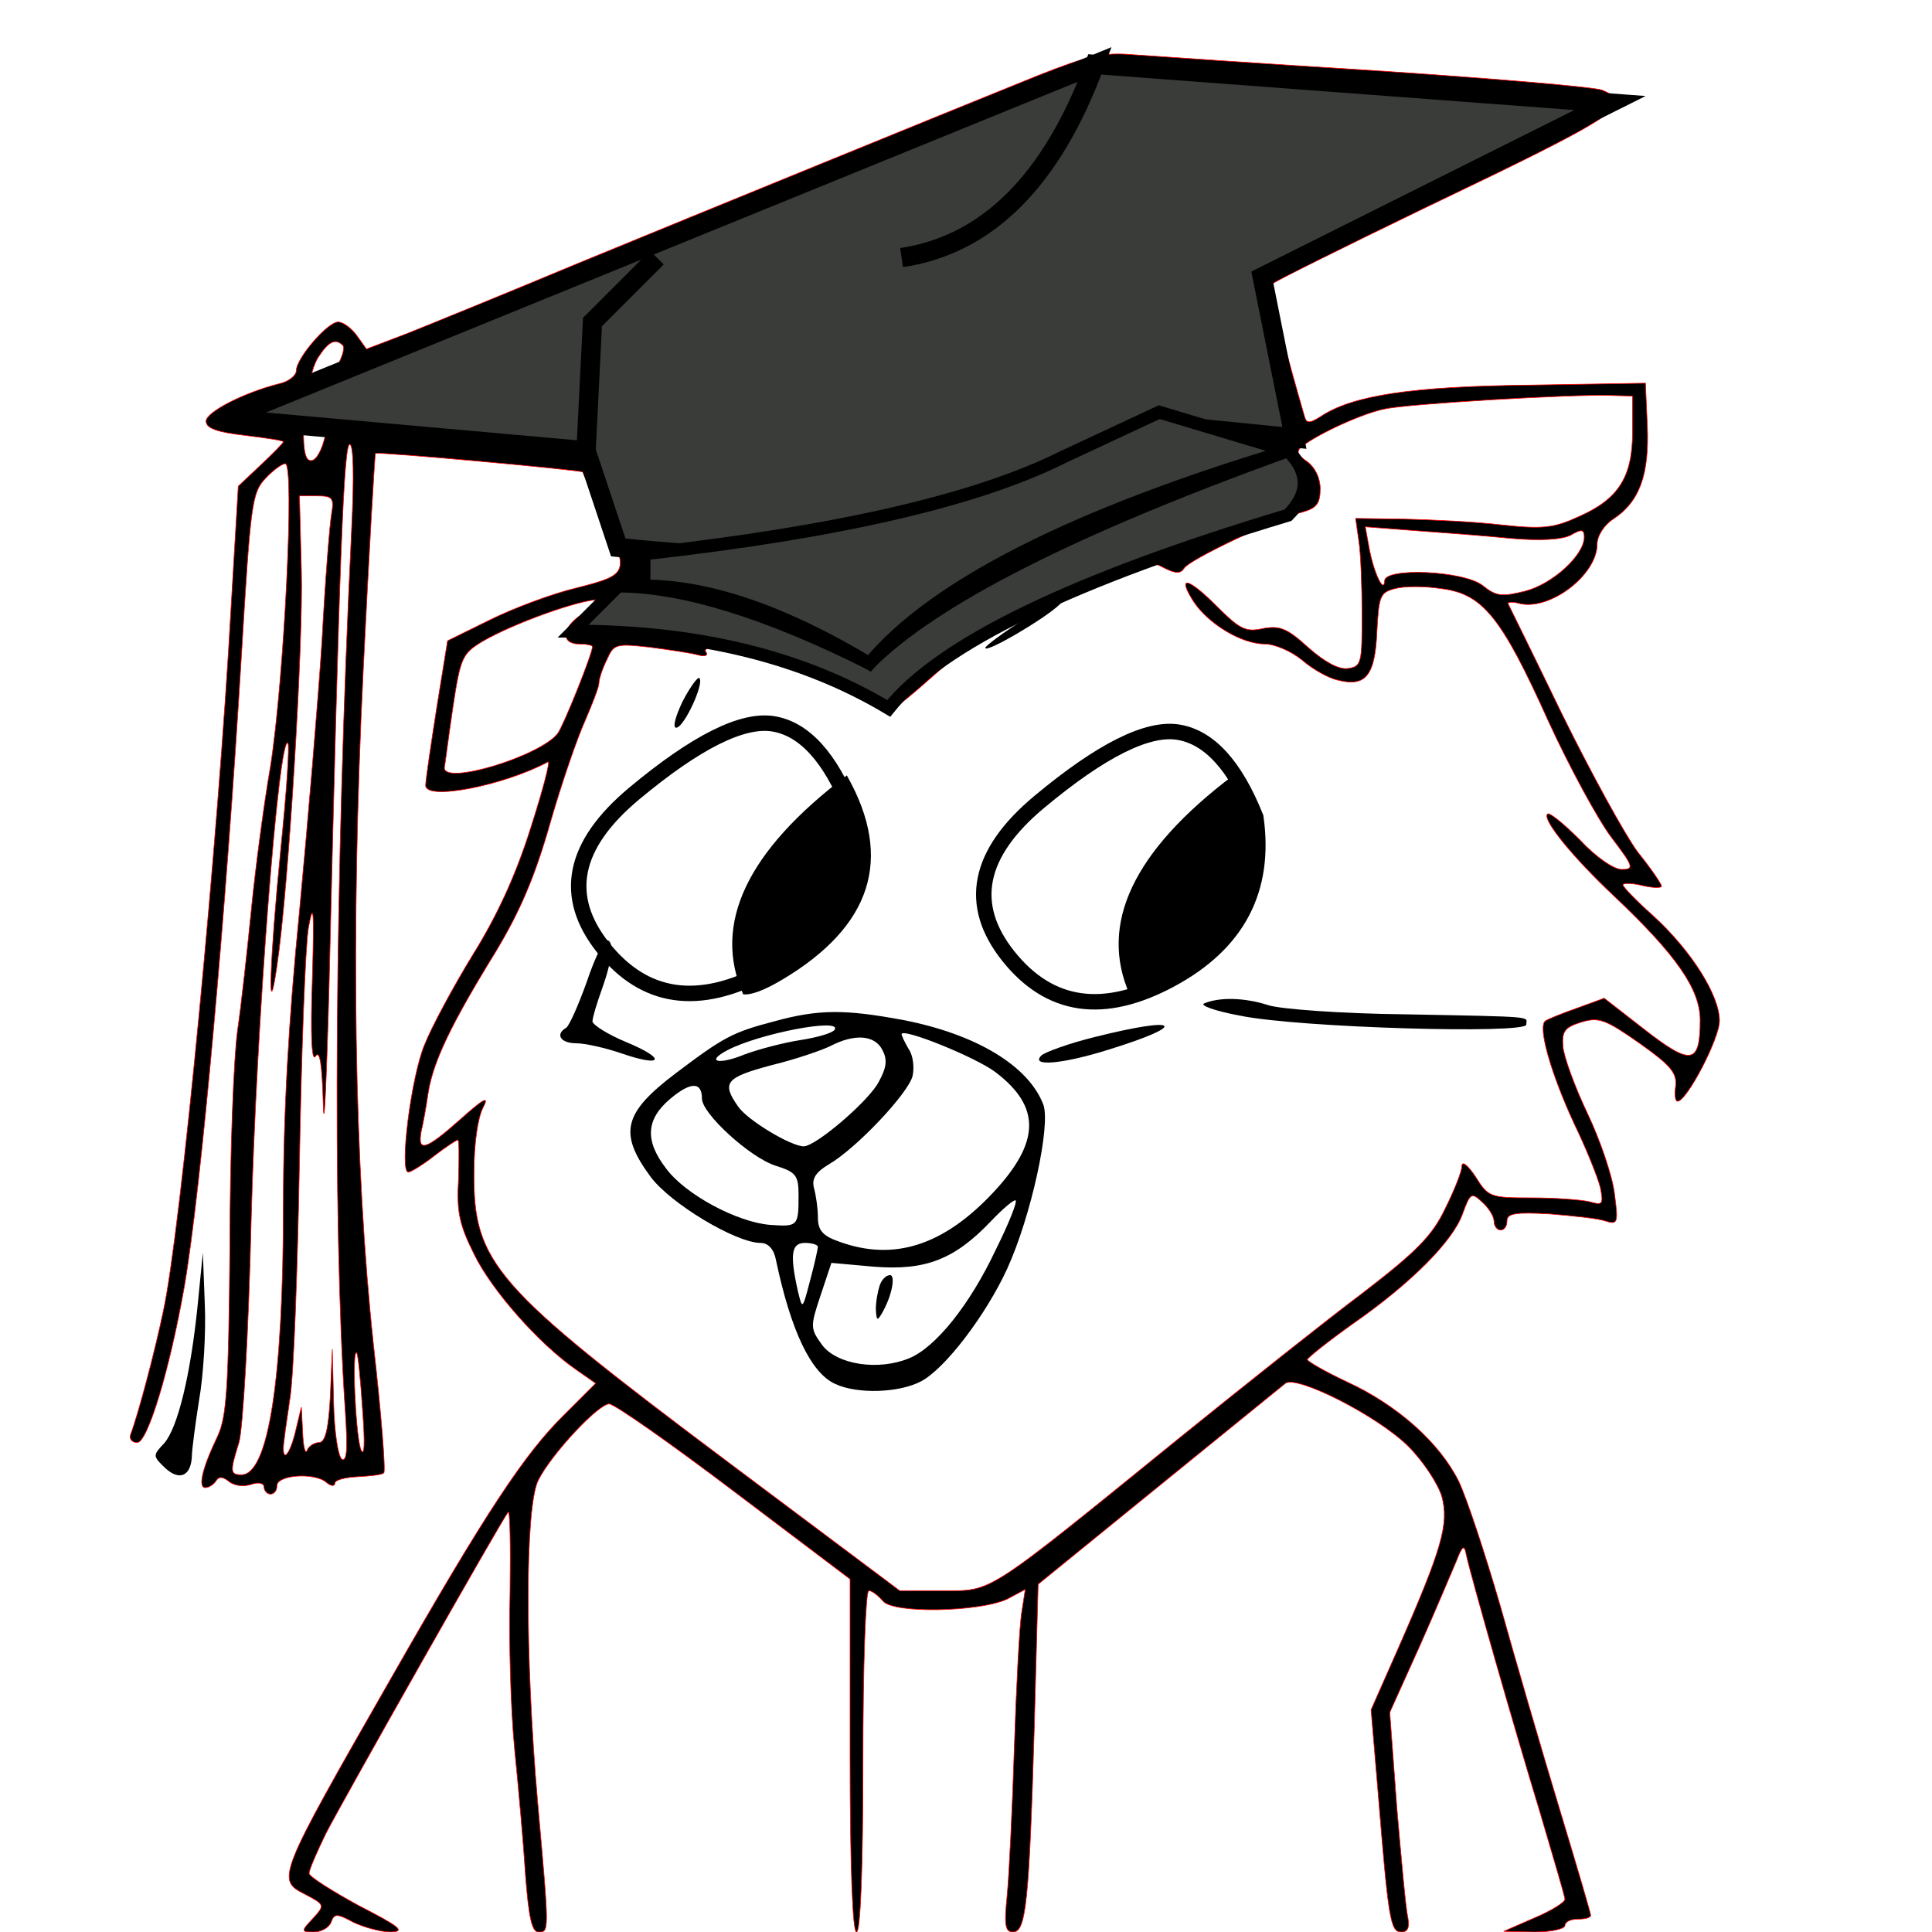
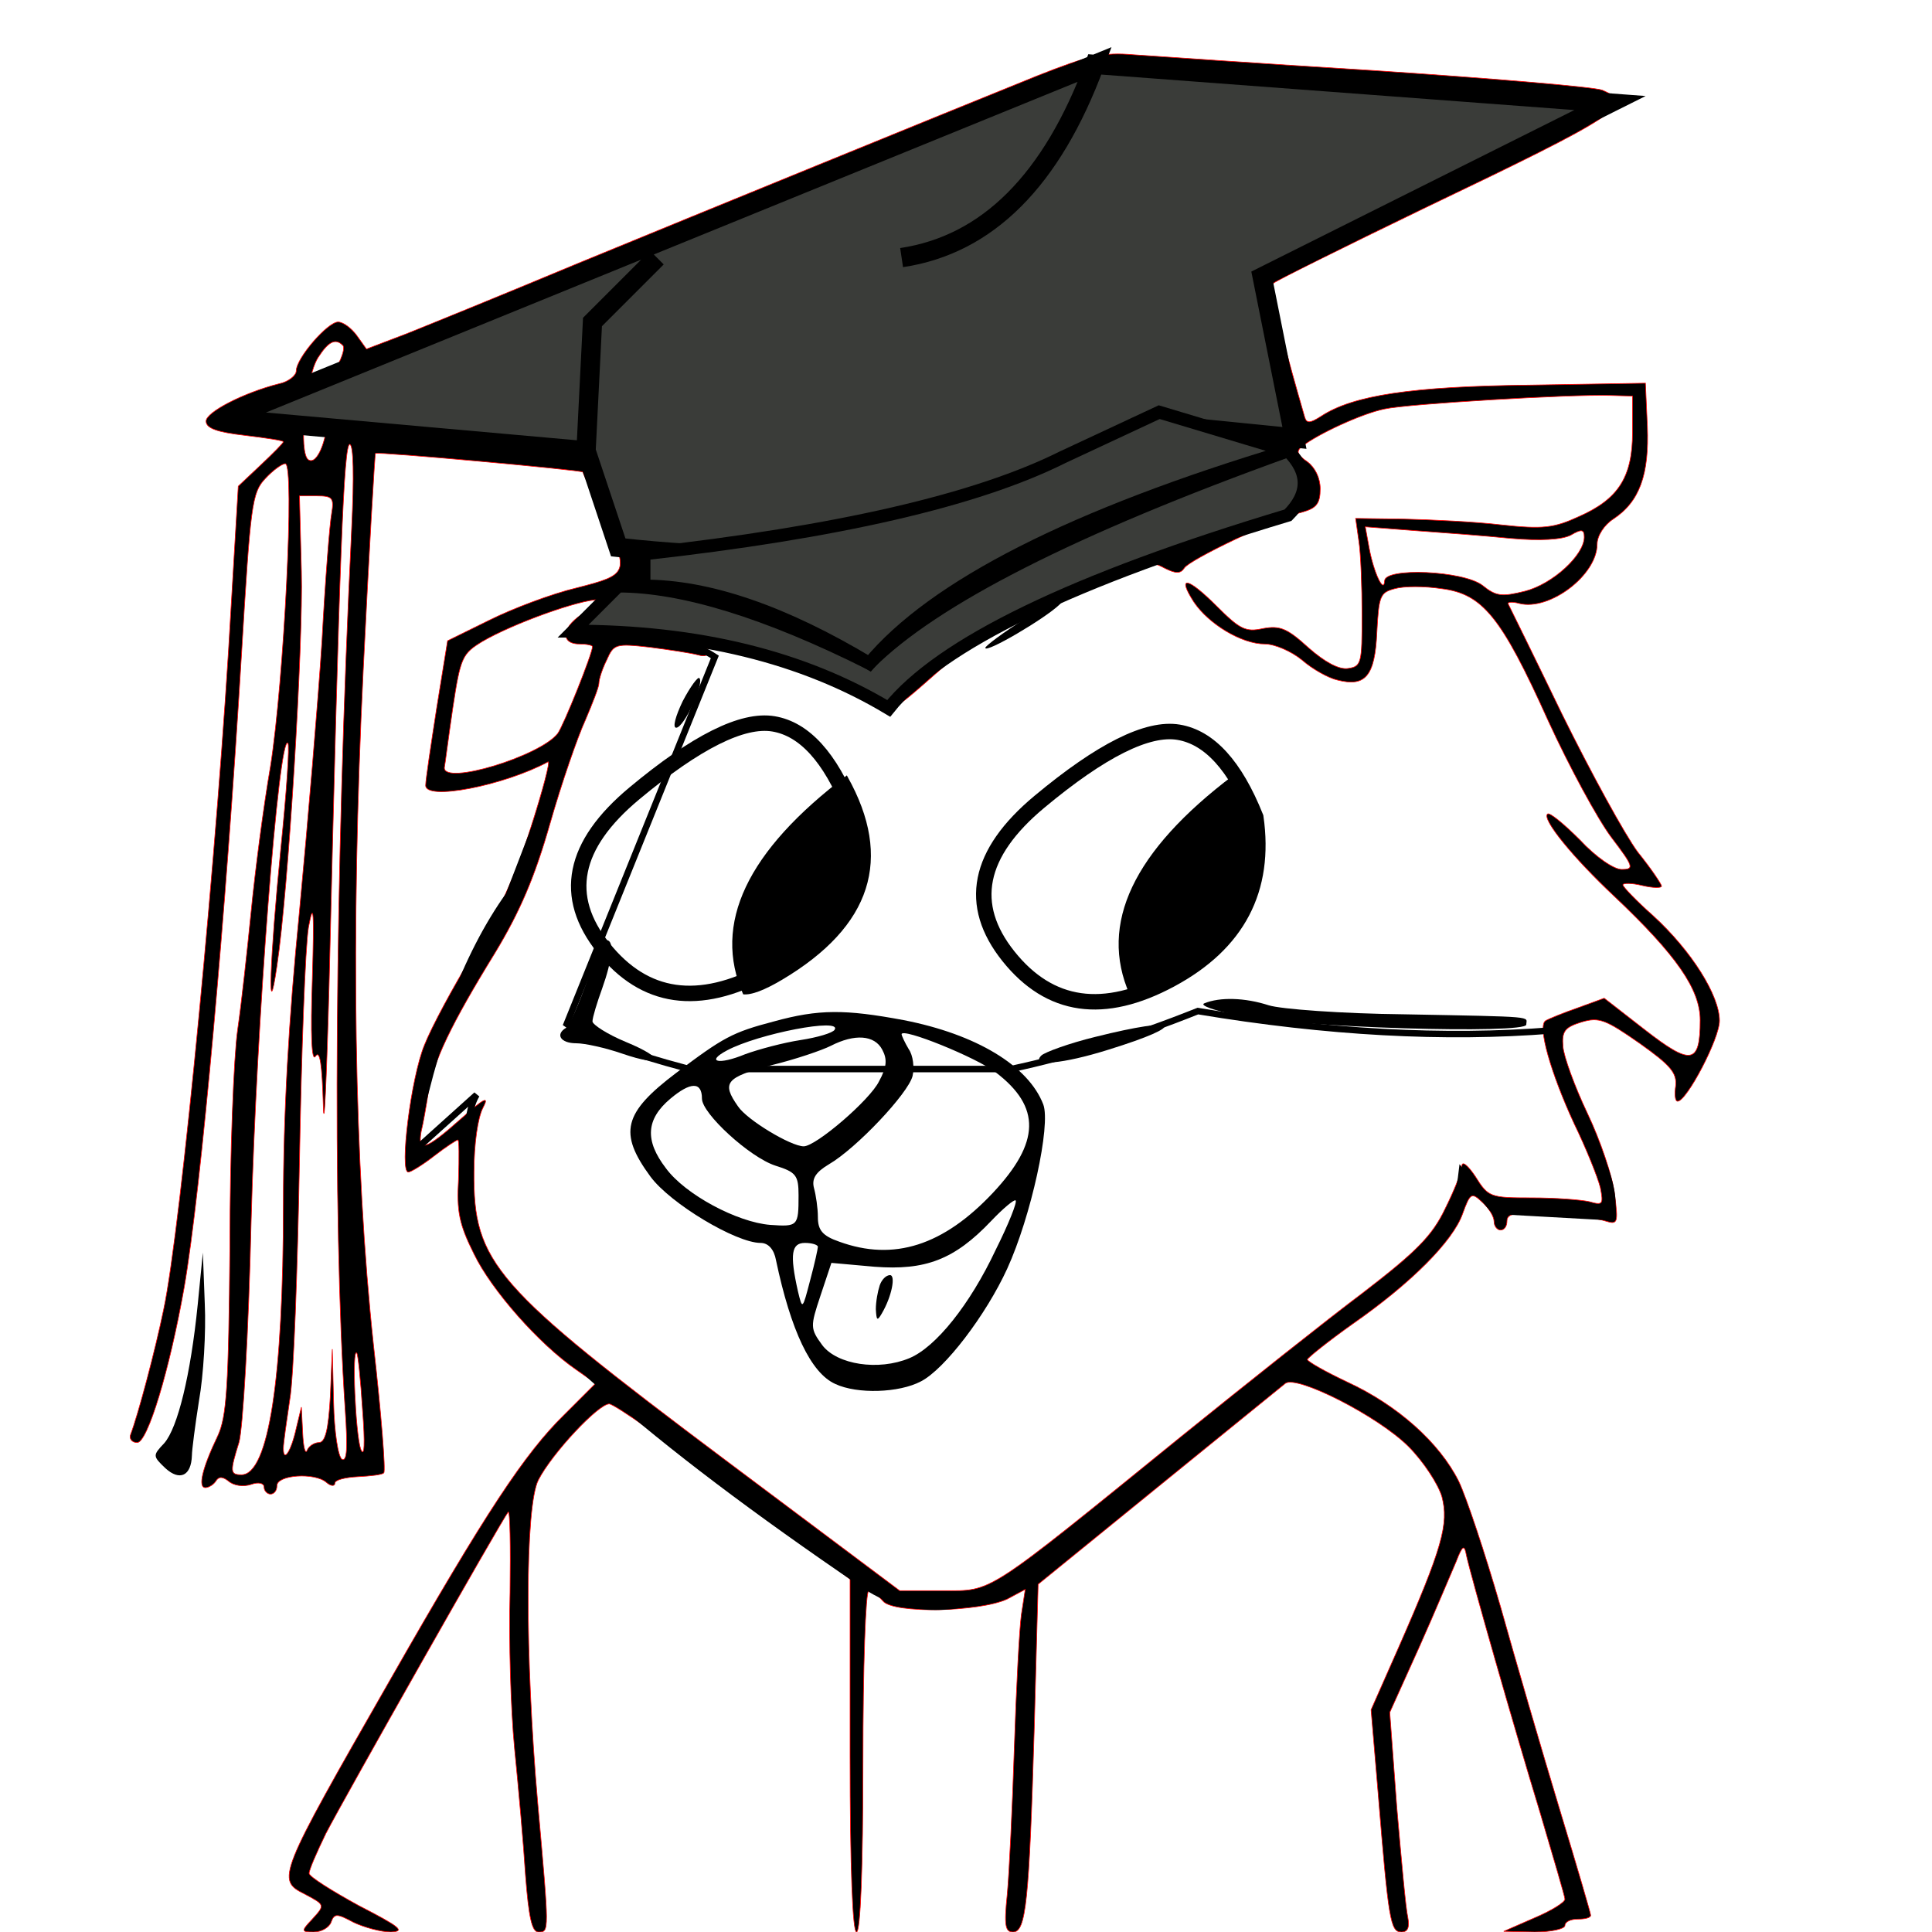
<svg xmlns="http://www.w3.org/2000/svg" version="1.0" width="300pt" height="300pt" viewBox="0 0 300 300" preserveAspectRatio="xMidYMid meet">
  <g transform="translate(0,300) scale(0.1,-0.1)" fill="#000000" stroke="none">
    <path stroke="red" d="M1610 2882 c-163 -66 -506 -206 -715 -292 -110 -46 -228 -94 -263 -108 l-63 -24 -15 21 c-8 11 -21 21 -29 21 -16 0 -65 -56 -65 -76 0 -7 -12 -17 -27 -20 -55 -14 -113 -44 -113 -58 0 -11 17 -17 60 -22 33 -4 60 -8 60 -10 0 -2 -16 -18 -35 -36 l-35 -33 -11 -185 c-20 -362 -78 -968 -105 -1094 -13 -63 -39 -161 -51 -193 -3 -7 2 -13 10 -13 16 0 50 111 73 241 26 150 65 583 89 983 14 232 16 251 37 273 12 13 26 23 31 23 15 0 -2 -337 -23 -470 -11 -63 -24 -164 -30 -225 -6 -60 -15 -143 -21 -184 -6 -41 -12 -192 -12 -335 -2 -221 -5 -266 -19 -296 -24 -50 -31 -80 -19 -80 5 0 13 5 16 10 5 8 11 7 20 0 8 -7 23 -9 35 -5 11 4 20 2 20 -4 0 -6 5 -11 10 -11 6 0 10 6 10 13 0 17 59 21 77 5 7 -6 13 -6 13 -1 0 5 16 9 36 10 19 1 38 3 40 6 3 3 -4 92 -16 198 -30 279 -36 638 -16 1048 9 184 18 336 19 337 3 3 321 -26 322 -29 0 -1 14 -31 30 -66 43 -91 42 -93 -40 -114 -38 -9 -99 -32 -135 -50 l-65 -32 -17 -105 c-9 -58 -17 -111 -17 -119 -2 -25 121 -1 190 36 4 2 -8 -44 -27 -103 -23 -73 -52 -136 -90 -197 -30 -49 -64 -112 -75 -140 -21 -51 -39 -197 -25 -197 4 0 22 11 40 25 18 14 35 25 37 25 2 0 2 -27 1 -61 -3 -50 1 -70 24 -116 27 -56 101 -140 159 -180 l30 -21 -49 -49 c-61 -60 -121 -150 -271 -413 -174 -304 -176 -309 -132 -331 32 -17 32 -17 12 -39 -18 -19 -17 -20 2 -20 12 0 24 7 27 15 5 14 9 14 35 0 17 -8 43 -15 58 -15 23 1 14 8 -50 41 -42 23 -77 45 -77 50 0 6 12 33 26 62 29 56 273 487 283 499 3 4 4 -52 3 -125 -2 -73 1 -181 7 -242 6 -60 14 -149 17 -197 5 -65 10 -88 20 -88 17 0 17 -2 -1 200 -20 228 -20 461 1 502 21 41 93 118 110 118 8 0 95 -61 194 -136 l180 -136 0 -274 c0 -176 4 -274 10 -274 6 0 10 95 10 265 0 146 4 265 9 265 5 0 14 -7 22 -16 16 -20 150 -17 193 3 l28 15 -6 -39 c-3 -21 -8 -114 -11 -208 -3 -93 -8 -196 -11 -227 -5 -48 -3 -58 9 -58 20 0 25 45 33 317 l6 223 187 152 c102 83 191 155 197 160 18 13 144 -51 191 -98 23 -23 46 -58 52 -78 11 -42 1 -79 -68 -236 l-42 -95 11 -130 c16 -196 19 -215 36 -215 10 0 13 7 10 23 -3 12 -10 89 -17 170 l-11 148 46 102 c25 56 50 116 57 132 10 26 13 27 16 10 8 -36 74 -267 114 -398 21 -71 39 -132 39 -136 0 -5 -21 -18 -47 -29 l-48 -21 48 -1 c26 0 47 5 47 10 0 6 9 10 20 10 11 0 20 2 20 6 0 3 -22 78 -49 167 -27 89 -68 230 -91 312 -24 83 -53 170 -65 195 -30 60 -95 118 -173 154 -34 16 -62 32 -62 35 1 3 32 28 70 55 92 64 156 129 171 171 12 33 14 34 31 18 10 -9 18 -22 18 -30 0 -7 5 -13 10 -13 6 0 10 6 10 14 0 12 13 14 67 11 36 -3 75 -7 86 -11 19 -6 20 -3 14 42 -3 27 -22 83 -42 125 -20 42 -37 89 -38 104 -2 24 3 30 29 38 27 8 37 4 90 -33 48 -34 58 -46 56 -66 -2 -13 -1 -24 3 -24 14 0 65 97 65 125 0 39 -43 108 -103 163 -26 23 -47 45 -47 48 0 3 14 3 30 -1 17 -4 30 -4 30 -1 0 3 -16 27 -37 53 -20 27 -72 122 -117 213 -44 91 -82 168 -84 172 -2 3 6 4 17 1 47 -12 121 44 121 92 0 13 11 30 25 39 41 27 56 69 53 144 l-3 67 -180 -3 c-183 -2 -274 -16 -323 -48 -17 -11 -23 -12 -26 -2 -2 7 -16 55 -30 107 -15 52 -24 97 -19 101 4 4 109 56 233 116 305 146 330 162 278 184 -13 5 -169 18 -348 30 -179 11 -350 23 -380 25 -47 4 -69 -1 -150 -33z m67 -84 c-56 -79 -81 -102 -187 -172 -47 -31 -81 -56 -76 -56 4 0 36 13 71 30 77 37 149 100 217 192 l52 70 65 -6 c37 -3 111 -9 166 -12 348 -23 439 -31 420 -39 -11 -4 -120 -57 -242 -116 -170 -82 -223 -112 -223 -126 0 -10 14 -63 30 -118 16 -55 30 -103 30 -107 0 -4 -51 -8 -112 -10 -113 -4 -113 -4 -283 -72 -154 -61 -183 -69 -305 -86 -74 -10 -172 -21 -217 -25 l-81 -7 -35 75 c-19 41 -38 77 -43 80 -5 3 -9 46 -8 96 l1 90 39 44 c21 24 55 51 74 59 19 9 172 71 340 138 168 68 314 129 324 136 35 24 30 6 -17 -58z m-747 -275 c-51 -45 -52 -47 -45 -89 3 -25 1 -61 -6 -85 l-13 -41 -60 5 c-34 4 -100 9 -148 13 l-88 7 0 28 c0 34 2 35 195 114 77 31 156 65 175 76 19 10 37 18 39 19 2 0 -20 -21 -49 -47z m-398 -59 c4 -3 0 -17 -8 -32 -8 -15 -14 -44 -14 -64 0 -48 -17 -91 -31 -82 -16 10 -5 128 15 159 16 25 27 30 38 19z m36 -48 c-12 -9 -18 -27 -18 -52 0 -22 -4 -34 -9 -28 -14 15 -1 82 18 87 26 7 27 7 9 -7z m1967 -87 c0 -70 -22 -104 -83 -131 -39 -18 -56 -20 -121 -13 -42 5 -110 8 -151 9 l-75 1 5 -35 c3 -19 5 -71 5 -115 0 -75 -1 -80 -22 -83 -14 -2 -36 10 -61 32 -33 30 -44 35 -71 30 -27 -6 -36 -1 -72 35 -45 45 -62 48 -35 6 23 -34 74 -65 110 -65 15 0 41 -11 58 -25 16 -14 41 -28 55 -31 43 -11 58 6 61 74 3 57 5 62 28 68 14 4 46 4 72 0 64 -8 93 -43 166 -205 33 -72 77 -153 98 -181 35 -46 36 -50 16 -50 -12 0 -40 19 -65 46 -25 25 -47 43 -50 40 -9 -8 40 -68 104 -128 96 -91 133 -144 133 -192 0 -69 -14 -71 -86 -15 l-63 49 -41 -15 c-23 -8 -45 -17 -50 -20 -13 -8 8 -81 44 -159 19 -39 37 -84 41 -100 5 -26 4 -28 -17 -22 -13 3 -53 6 -90 6 -64 0 -67 1 -87 33 -12 18 -21 25 -21 16 0 -8 -12 -38 -26 -66 -20 -42 -45 -67 -127 -130 -56 -42 -183 -143 -282 -223 -308 -250 -293 -240 -371 -240 l-67 0 -271 203 c-360 270 -391 306 -390 447 0 44 6 85 14 100 10 19 2 15 -35 -18 -54 -48 -67 -52 -61 -19 3 12 8 40 11 61 8 48 35 105 104 217 38 63 61 116 85 200 18 63 43 135 55 161 11 26 21 51 21 57 0 6 5 22 12 36 11 25 14 26 67 20 31 -4 64 -9 75 -12 11 -3 16 -1 12 5 -4 6 9 8 36 5 91 -10 140 -26 191 -64 58 -44 49 -46 139 33 71 61 213 149 224 138 5 -5 28 -1 54 11 37 17 48 18 68 7 18 -9 25 -9 31 0 8 13 142 77 184 87 21 6 27 13 27 36 0 17 -8 33 -20 42 -16 11 -18 16 -8 24 24 19 93 51 128 58 36 8 290 23 350 21 l35 -1 0 -56z m-1989 -151 c-26 -536 -30 -1071 -10 -1367 4 -59 3 -81 -5 -77 -6 4 -12 42 -13 89 l-2 82 -3 -72 c-3 -54 -8 -73 -18 -73 -7 0 -16 -6 -18 -12 -3 -7 -6 5 -7 27 l-2 40 -8 -33 c-8 -36 -20 -54 -20 -31 0 8 5 42 10 76 6 34 12 201 15 370 3 169 9 333 14 363 8 43 9 26 6 -80 -3 -88 -1 -130 5 -120 7 10 10 -13 12 -75 1 -49 5 34 9 185 16 672 23 840 32 840 6 0 7 -49 3 -132z m1441 115 c-4 -3 -49 -17 -99 -30 -125 -31 -370 -153 -460 -227 l-67 -56 -33 20 c-44 25 -191 67 -267 76 -42 4 -61 11 -61 20 0 10 14 14 48 14 26 0 126 11 222 24 161 22 186 28 318 80 78 30 155 62 170 70 19 11 59 15 131 16 57 0 101 -3 98 -7z m30 -56 c-3 -8 -18 -18 -34 -21 -15 -4 -57 -21 -92 -38 -41 -19 -66 -27 -73 -20 -6 6 -30 -1 -69 -19 -65 -32 -73 -34 -64 -19 25 41 -183 -82 -267 -158 -37 -34 -58 -38 -41 -9 48 84 406 266 608 309 25 6 39 -6 32 -25z m-1502 -34 c-3 -16 -10 -104 -15 -198 -6 -93 -22 -282 -35 -420 -17 -172 -25 -314 -25 -455 0 -270 -23 -420 -65 -420 -18 0 -18 5 -4 50 6 20 15 169 19 345 8 305 43 756 57 741 3 -2 -2 -76 -11 -164 -17 -171 -21 -285 -6 -182 18 119 41 501 38 613 l-3 117 27 0 c24 0 27 -3 23 -27z m1831 -39 c46 -4 79 -2 93 5 17 10 21 9 21 -3 0 -28 -49 -73 -92 -84 -36 -9 -45 -8 -66 9 -30 23 -152 28 -152 7 -1 -21 -17 13 -24 51 l-6 33 78 -6 c42 -3 109 -8 148 -12z m-1428 -111 c-42 -17 -54 -53 -18 -53 11 0 20 -2 20 -4 0 -11 -45 -123 -54 -135 -27 -35 -177 -81 -176 -53 1 4 6 45 13 92 12 80 15 85 46 104 48 28 151 65 181 65 21 0 19 -2 -12 -16z m182 -8 c134 -28 218 -56 242 -83 23 -25 14 -23 -32 8 -45 30 -163 52 -290 54 -120 1 -134 6 -70 24 50 14 66 14 150 -3z m-537 -1235 c4 -52 3 -75 -3 -60 -8 24 -14 158 -6 149 2 -2 6 -42 9 -89z" />
    <path d="M1593 2040 c-35 -22 -63 -43 -63 -46 0 -9 92 45 115 67 29 28 17 23 -52 -21z" />
    <path d="M1060 1911 c-11 -23 -16 -41 -10 -41 12 0 44 69 36 77 -2 3 -14 -13 -26 -36z" />
    <g id="right_eye">
      <path stroke="black" stroke-width="24" fill="none" d="M 1950 1731 q -48 120 -120 132 t -216 -108 t -48 -240 t 252 -36 t 132 252 z" />
      <path d="M 1915 1796 Q 1682 1620 1754 1456 Q 1773 1454 1815 1479 Q 2023 1603 1916 1794 z" />
    </g>
    <g id="left_eye">
      <path stroke="black" stroke-width="24" fill="none" d="M 1321 1744 q -48 120 -120 132 t -216 -108 t -48 -240 t 252 -36 t 132 252 z" />
      <path d="M 1315 1796 q -233 -176 -161 -340 q 19 -2 61 23 q 208 124 101 315 z" />
    </g>
    <path d="M911 1475 c-13 -36 -27 -68 -32 -71 -17 -10 -9 -24 16 -24 13 0 45 -7 71 -16 64 -22 69 -8 6 18 -29 12 -52 27 -52 32 0 6 7 29 15 51 16 45 19 75 7 75 -5 0 -19 -29 -31 -65z" />
    <path d="M1870 1442 c-8 -3 17 -12 55 -19 91 -19 445 -29 445 -14 0 13 20 12 -190 16 -96 1 -191 8 -210 14 -37 12 -76 13 -100 3z" />
    <path d="M1202 1414 c-65 -17 -79 -25 -152 -80 -82 -62 -90 -93 -40 -161 31 -42 133 -103 171 -103 12 0 21 -10 24 -27 23 -109 54 -175 92 -192 34 -16 99 -14 133 4 37 19 101 103 134 175 37 81 68 223 56 255 -23 60 -104 109 -217 131 -91 17 -132 17 -201 -2z m94 -13 c-3 -5 -27 -12 -53 -16 -26 -4 -64 -14 -86 -22 -41 -17 -62 -12 -28 6 49 26 179 51 167 32z m250 -66 c71 -54 69 -109 -4 -187 -77 -82 -154 -107 -239 -76 -26 9 -33 18 -33 38 0 14 -3 34 -6 45 -4 15 3 25 23 37 43 25 123 110 130 137 3 13 1 32 -6 42 -6 10 -11 21 -11 23 0 11 116 -36 146 -59z m-176 35 c8 -15 7 -27 -5 -49 -14 -29 -98 -101 -117 -101 -20 0 -88 41 -102 62 -26 37 -19 45 52 64 37 9 78 23 92 30 37 19 68 17 80 -6z m-280 -76 c0 -23 74 -91 114 -104 32 -10 36 -15 36 -46 0 -48 -1 -49 -44 -46 -51 4 -132 47 -162 88 -33 43 -31 76 7 108 31 26 49 27 49 0z m456 -235 c-40 -85 -93 -151 -134 -168 -48 -20 -112 -10 -135 20 -19 26 -19 29 -3 77 l17 51 67 -6 c79 -6 124 11 181 71 19 20 36 34 38 32 3 -2 -11 -37 -31 -77z m-276 5 c0 -3 -5 -26 -12 -52 -12 -46 -12 -46 -19 -17 -13 58 -10 75 11 75 11 0 20 -3 20 -6z" />
    <path d="M1366 1004 c-3 -9 -6 -25 -6 -37 1 -17 2 -19 9 -7 16 27 22 60 13 60 -6 0 -13 -7 -16 -16z" />
    <path d="M1701 1390 c-41 -10 -79 -24 -84 -29 -18 -18 34 -13 104 9 126 39 112 53 -20 20z" />
    <path d="M307 974 c-11 -109 -31 -191 -52 -215 -18 -19 -18 -20 2 -39 22 -20 40 -12 41 20 0 8 5 47 11 85 7 39 11 107 9 150 l-3 80 -8 -81z" />
  </g>
-   <g id="hat" style="z-index=10000">
+   <g id="hat">
    <path id="outer_shape" stroke-width="3" stroke="black" fill="#3A3C39" d="M35 65 l 135 -55 q -10 27 -30 30 q 20 -3 30 -30 l 80 6 l -54 27 l 5 25 l -20 -2 l -20 9 q -20 15 -65 10 l -5 -15 l 1 -20 l 10 -10 l -10 10 l -1 20 L35 65z" />
    <path id="lower_thing_2" stroke="black" stroke-width="2" fill="#3A3C39" d="M200 70 q 5 5 0 10 q -50 15 -62 30 q -20 -12 -49 -12 l 7 -7 q 15 0 39 12 q 15 -15 65 -33" />
    <path id="lower_thing" stroke="black" stroke-width="2" fill="#3A3C39" d="M200 70 q -50 15 -65 33 q -20 -12 -35 -12 l 0 -5 q 45 -5 65 -15 l 15 -7 L 200 70" />
  </g>
+   <g id="head">
+     <path id="outer_bottom" stroke-width="1" stroke="black" fill="none" d="M94 100 l -15 39 q -10 14 -15 40 l 10 -9 q -3 5 0 23 q 10 19 60 53 q 10 7 25 0 q 50 -40 60 -50 q 7 -5 8 -14 l 5 6 l 18 1 q 2 -5 -7 -20 l -2 -9 q -25 2 -55 -3 q -15 6 -29 9 l -50 0 q -15 -4 -19 -7 l 23 -57 Q 105 98 94 100" />
+   </g>
</svg>
